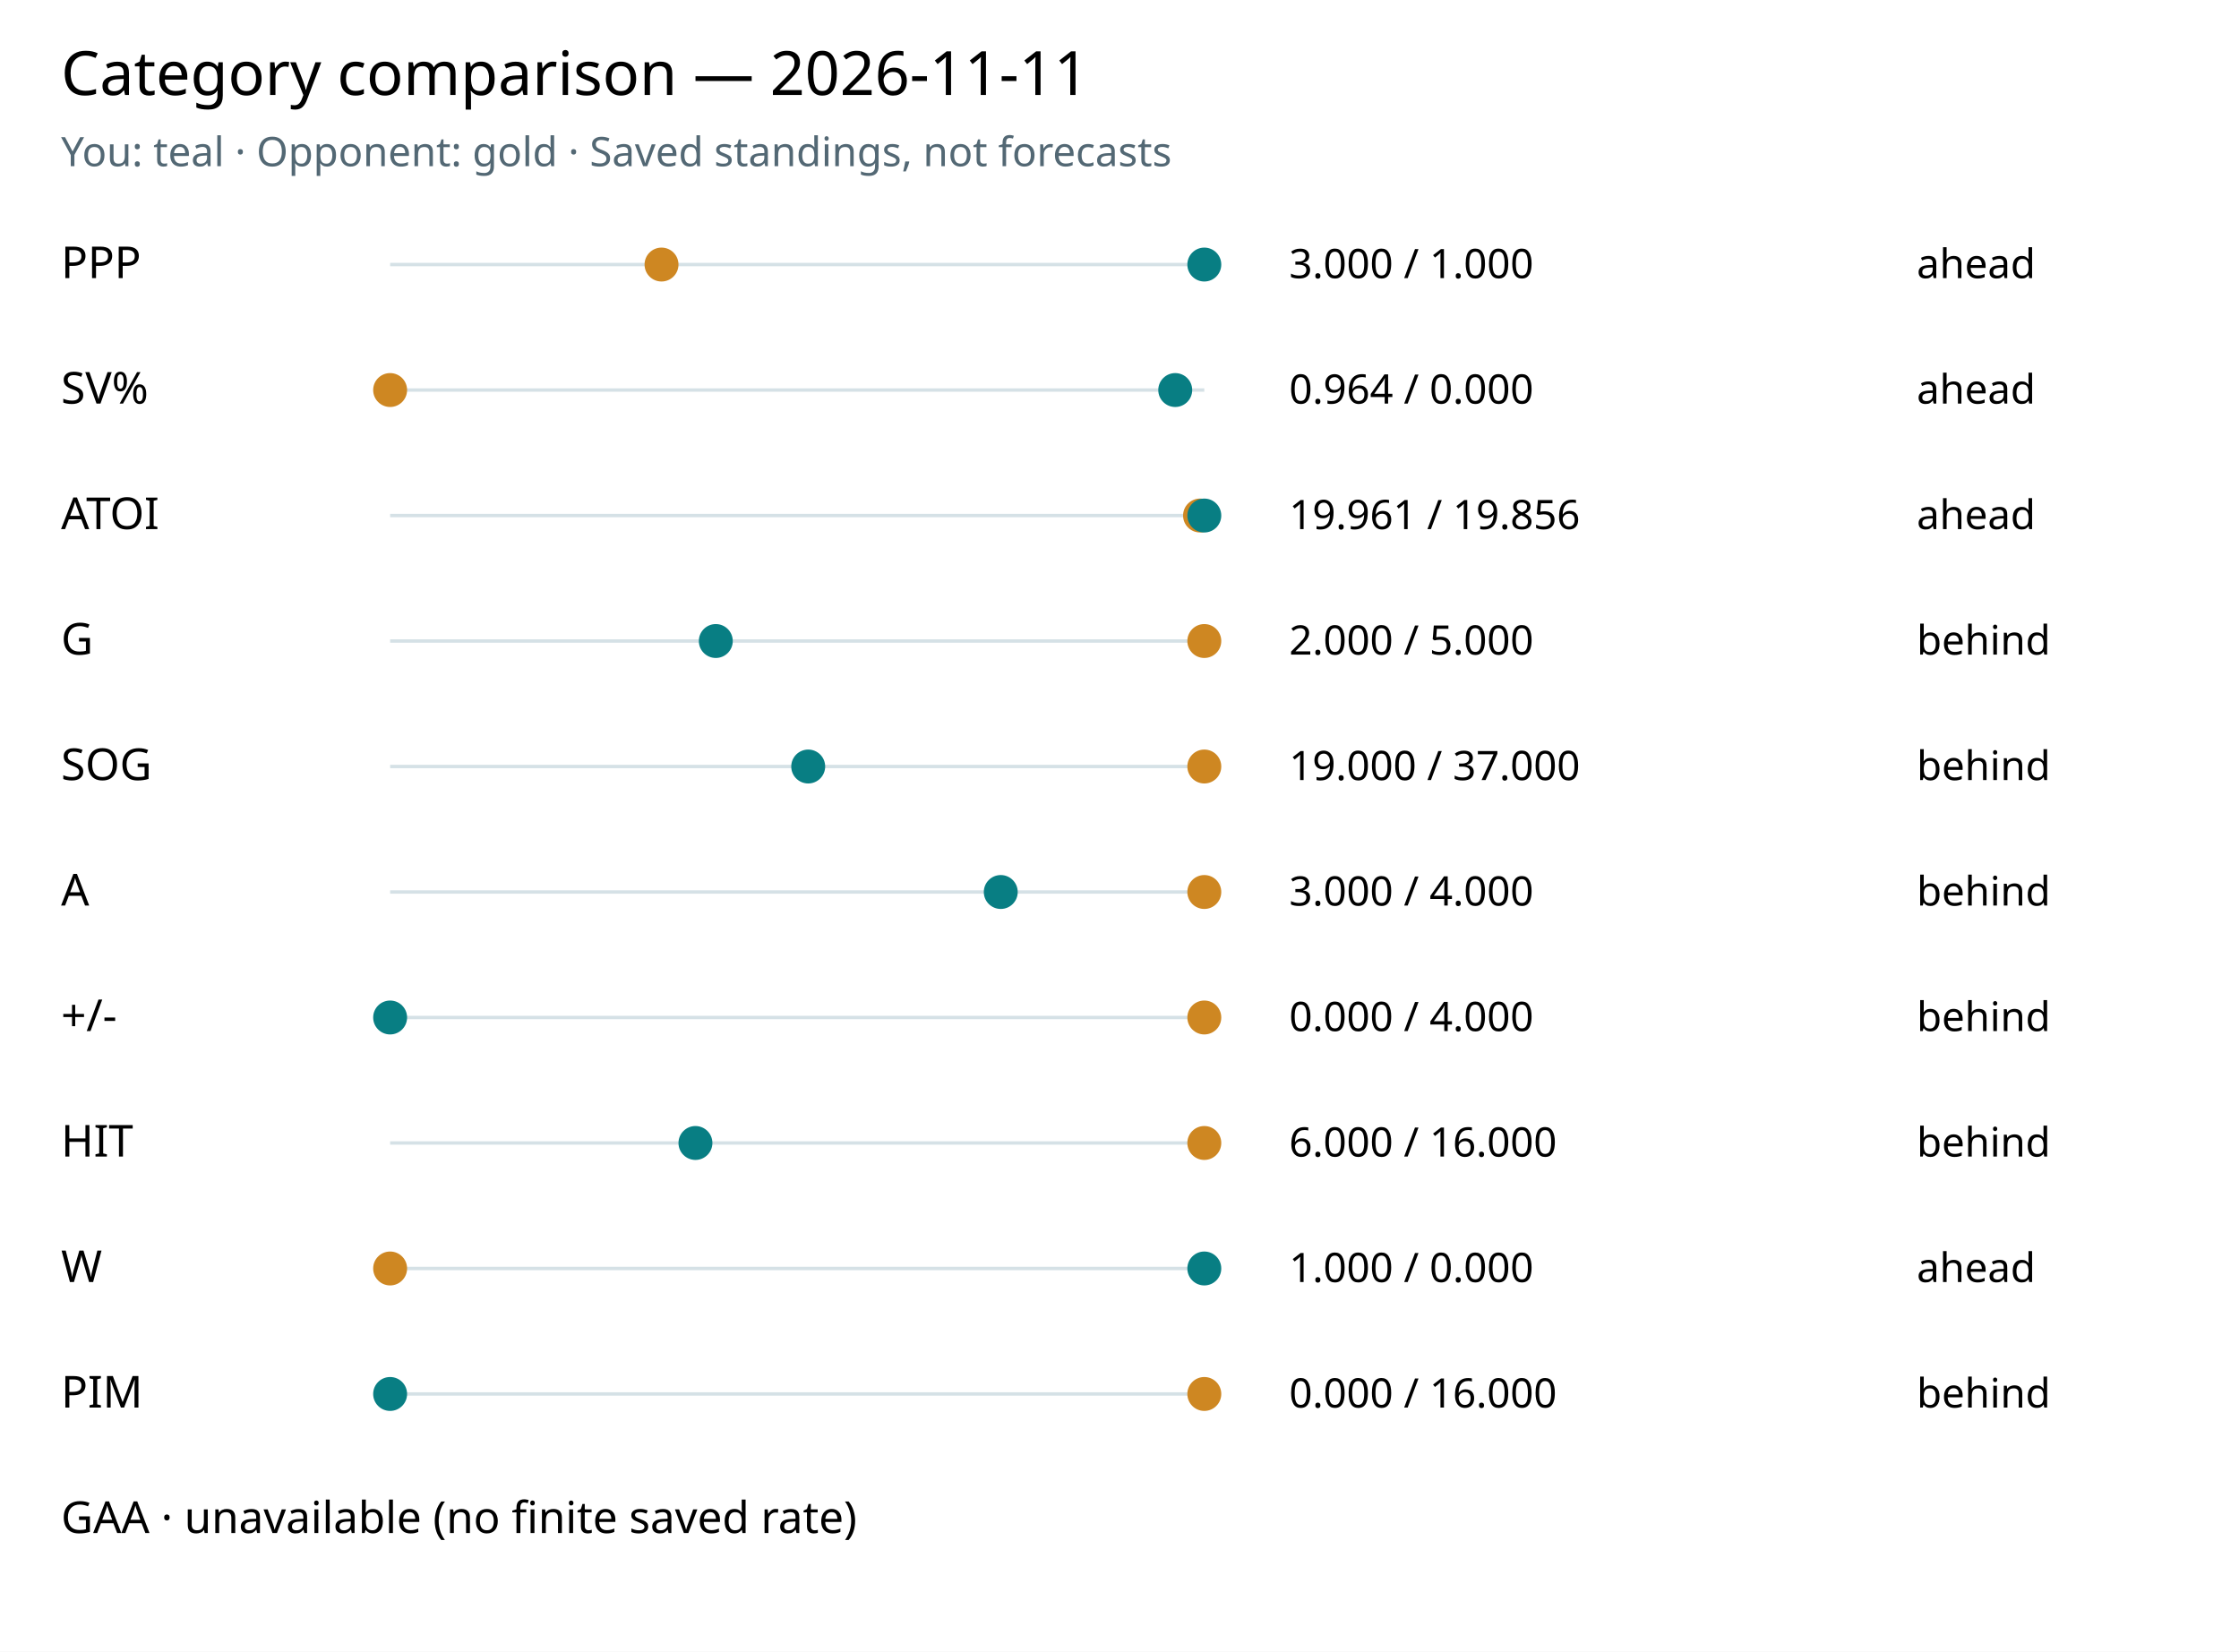
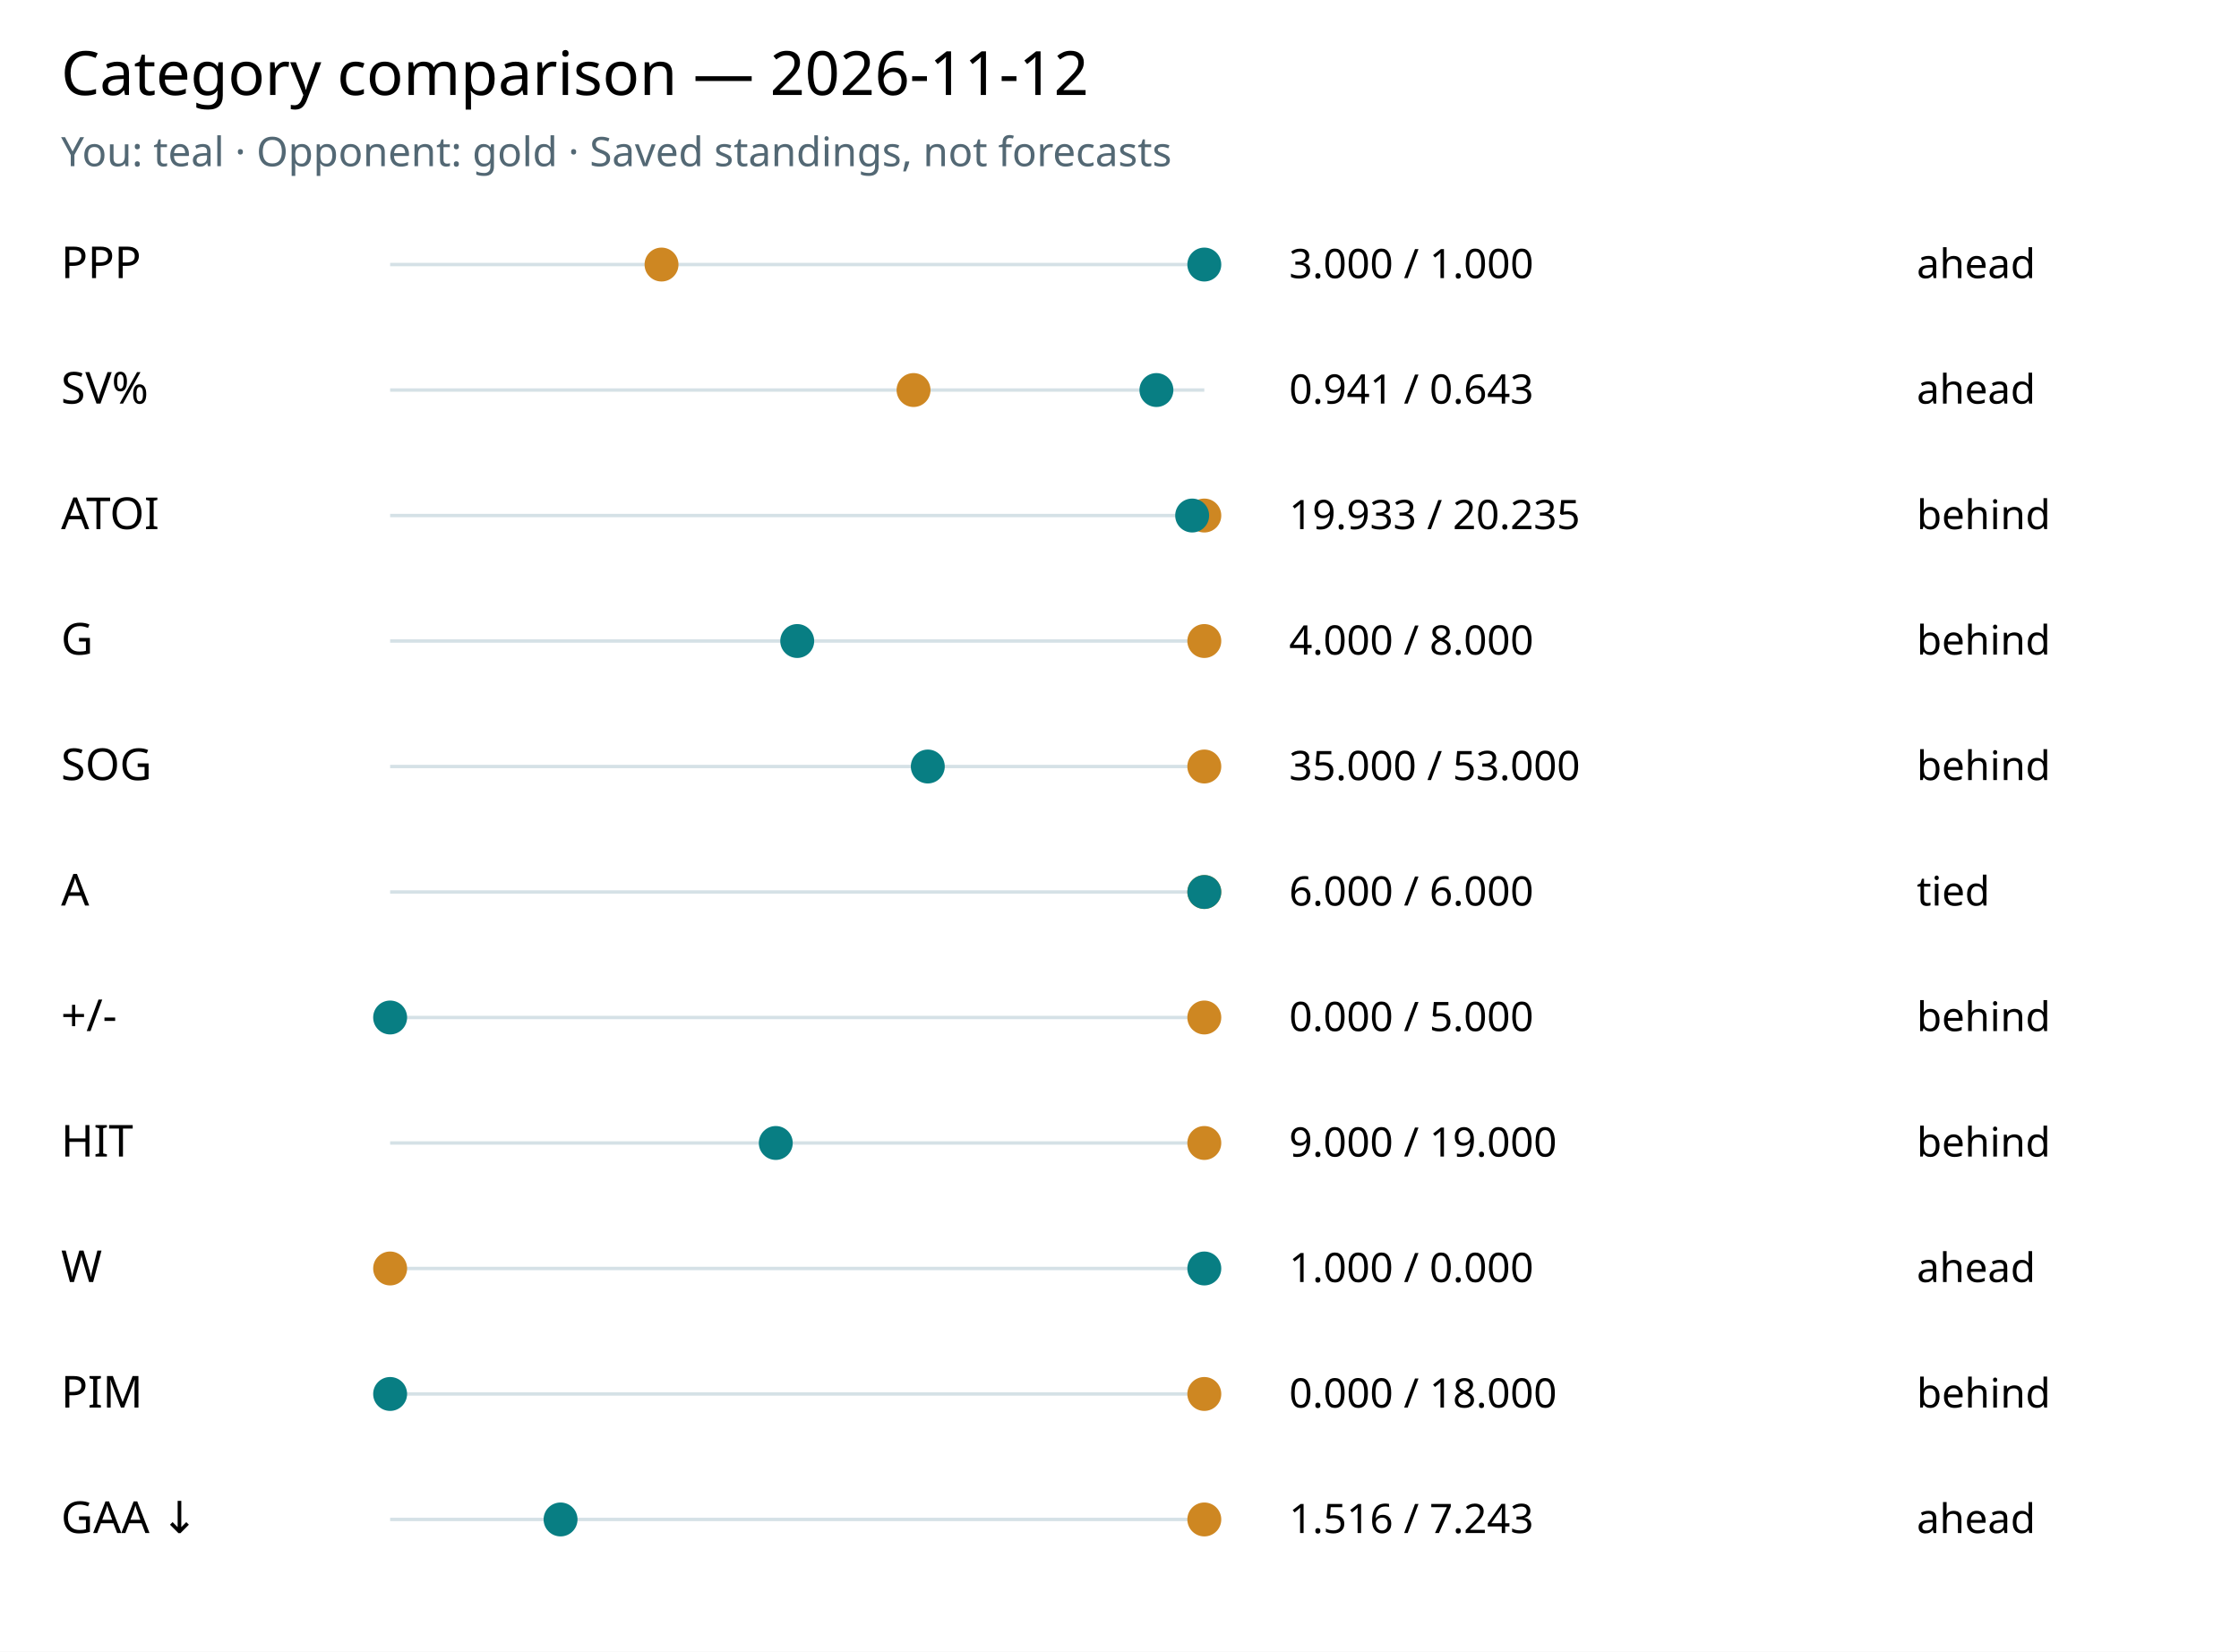
<svg xmlns="http://www.w3.org/2000/svg" viewBox="0 0 660 487" font-family="system-ui,sans-serif" role="img" aria-label="Saved category comparison">
  <rect width="100%" height="100%" fill="white" />
-   <text x="18" y="28" font-size="18">Category comparison — 2026-11-11</text>
+   <text x="18" y="28" font-size="18">Category comparison — 2026-11-12</text>
  <text x="18" y="49" font-size="12" fill="#536874">You: teal · Opponent: gold · Saved standings, not forecasts</text>
  <text x="18" y="82" font-size="13">PPP</text>
  <line x1="115" x2="355" y1="78" y2="78" stroke="#d5e1e6" />
  <circle cx="195.00" cy="78" r="5" fill="#ce8722" />
  <circle cx="355.00" cy="78" r="5" fill="#087e83" />
  <text x="380" y="82" font-size="12">3.000 / 1.000</text>
  <text x="565" y="82" font-size="12">ahead</text>
  <text x="18" y="119" font-size="13">SV%</text>
  <line x1="115" x2="355" y1="115" y2="115" stroke="#d5e1e6" />
-   <circle cx="115.00" cy="115" r="5" fill="#ce8722" />
-   <circle cx="346.43" cy="115" r="5" fill="#087e83" />
-   <text x="380" y="119" font-size="12">0.964 / 0.000</text>
+   <circle cx="269.29" cy="115" r="5" fill="#ce8722" />
+   <circle cx="340.88" cy="115" r="5" fill="#087e83" />
+   <text x="380" y="119" font-size="12">0.941 / 0.643</text>
  <text x="565" y="119" font-size="12">ahead</text>
  <text x="18" y="156" font-size="13">ATOI</text>
  <line x1="115" x2="355" y1="152" y2="152" stroke="#d5e1e6" />
-   <circle cx="353.74" cy="152" r="5" fill="#ce8722" />
-   <circle cx="355.00" cy="152" r="5" fill="#087e83" />
-   <text x="380" y="156" font-size="12">19.961 / 19.856</text>
-   <text x="565" y="156" font-size="12">ahead</text>
+   <circle cx="355.00" cy="152" r="5" fill="#ce8722" />
+   <circle cx="351.42" cy="152" r="5" fill="#087e83" />
+   <text x="380" y="156" font-size="12">19.933 / 20.235</text>
+   <text x="565" y="156" font-size="12">behind</text>
  <text x="18" y="193" font-size="13">G</text>
  <line x1="115" x2="355" y1="189" y2="189" stroke="#d5e1e6" />
  <circle cx="355.00" cy="189" r="5" fill="#ce8722" />
-   <circle cx="211.00" cy="189" r="5" fill="#087e83" />
-   <text x="380" y="193" font-size="12">2.000 / 5.000</text>
+   <circle cx="235.00" cy="189" r="5" fill="#087e83" />
+   <text x="380" y="193" font-size="12">4.000 / 8.000</text>
  <text x="565" y="193" font-size="12">behind</text>
  <text x="18" y="230" font-size="13">SOG</text>
  <line x1="115" x2="355" y1="226" y2="226" stroke="#d5e1e6" />
  <circle cx="355.00" cy="226" r="5" fill="#ce8722" />
-   <circle cx="238.24" cy="226" r="5" fill="#087e83" />
-   <text x="380" y="230" font-size="12">19.000 / 37.000</text>
+   <circle cx="273.49" cy="226" r="5" fill="#087e83" />
+   <text x="380" y="230" font-size="12">35.000 / 53.000</text>
  <text x="565" y="230" font-size="12">behind</text>
  <text x="18" y="267" font-size="13">A</text>
  <line x1="115" x2="355" y1="263" y2="263" stroke="#d5e1e6" />
  <circle cx="355.00" cy="263" r="5" fill="#ce8722" />
-   <circle cx="295.00" cy="263" r="5" fill="#087e83" />
-   <text x="380" y="267" font-size="12">3.000 / 4.000</text>
-   <text x="565" y="267" font-size="12">behind</text>
+   <circle cx="355.00" cy="263" r="5" fill="#087e83" />
+   <text x="380" y="267" font-size="12">6.000 / 6.000</text>
+   <text x="565" y="267" font-size="12">tied</text>
  <text x="18" y="304" font-size="13">+/-</text>
  <line x1="115" x2="355" y1="300" y2="300" stroke="#d5e1e6" />
  <circle cx="355.00" cy="300" r="5" fill="#ce8722" />
  <circle cx="115.00" cy="300" r="5" fill="#087e83" />
-   <text x="380" y="304" font-size="12">0.000 / 4.000</text>
+   <text x="380" y="304" font-size="12">0.000 / 5.000</text>
  <text x="565" y="304" font-size="12">behind</text>
  <text x="18" y="341" font-size="13">HIT</text>
  <line x1="115" x2="355" y1="337" y2="337" stroke="#d5e1e6" />
  <circle cx="355.00" cy="337" r="5" fill="#ce8722" />
-   <circle cx="205.00" cy="337" r="5" fill="#087e83" />
-   <text x="380" y="341" font-size="12">6.000 / 16.000</text>
+   <circle cx="228.68" cy="337" r="5" fill="#087e83" />
+   <text x="380" y="341" font-size="12">9.000 / 19.000</text>
  <text x="565" y="341" font-size="12">behind</text>
  <text x="18" y="378" font-size="13">W</text>
  <line x1="115" x2="355" y1="374" y2="374" stroke="#d5e1e6" />
  <circle cx="115.00" cy="374" r="5" fill="#ce8722" />
  <circle cx="355.00" cy="374" r="5" fill="#087e83" />
  <text x="380" y="378" font-size="12">1.000 / 0.000</text>
  <text x="565" y="378" font-size="12">ahead</text>
  <text x="18" y="415" font-size="13">PIM</text>
  <line x1="115" x2="355" y1="411" y2="411" stroke="#d5e1e6" />
  <circle cx="355.00" cy="411" r="5" fill="#ce8722" />
  <circle cx="115.00" cy="411" r="5" fill="#087e83" />
-   <text x="380" y="415" font-size="12">0.000 / 16.000</text>
+   <text x="380" y="415" font-size="12">0.000 / 18.000</text>
  <text x="565" y="415" font-size="12">behind</text>
-   <text x="18" y="452" font-size="13">GAA · unavailable (no finite saved rate)</text>
+   <text x="18" y="452" font-size="13">GAA ↓</text>
+   <line x1="115" x2="355" y1="448" y2="448" stroke="#d5e1e6" />
+   <circle cx="355.00" cy="448" r="5" fill="#ce8722" />
+   <circle cx="165.24" cy="448" r="5" fill="#087e83" />
+   <text x="380" y="452" font-size="12">1.516 / 7.243</text>
+   <text x="565" y="452" font-size="12">ahead</text>
</svg>
